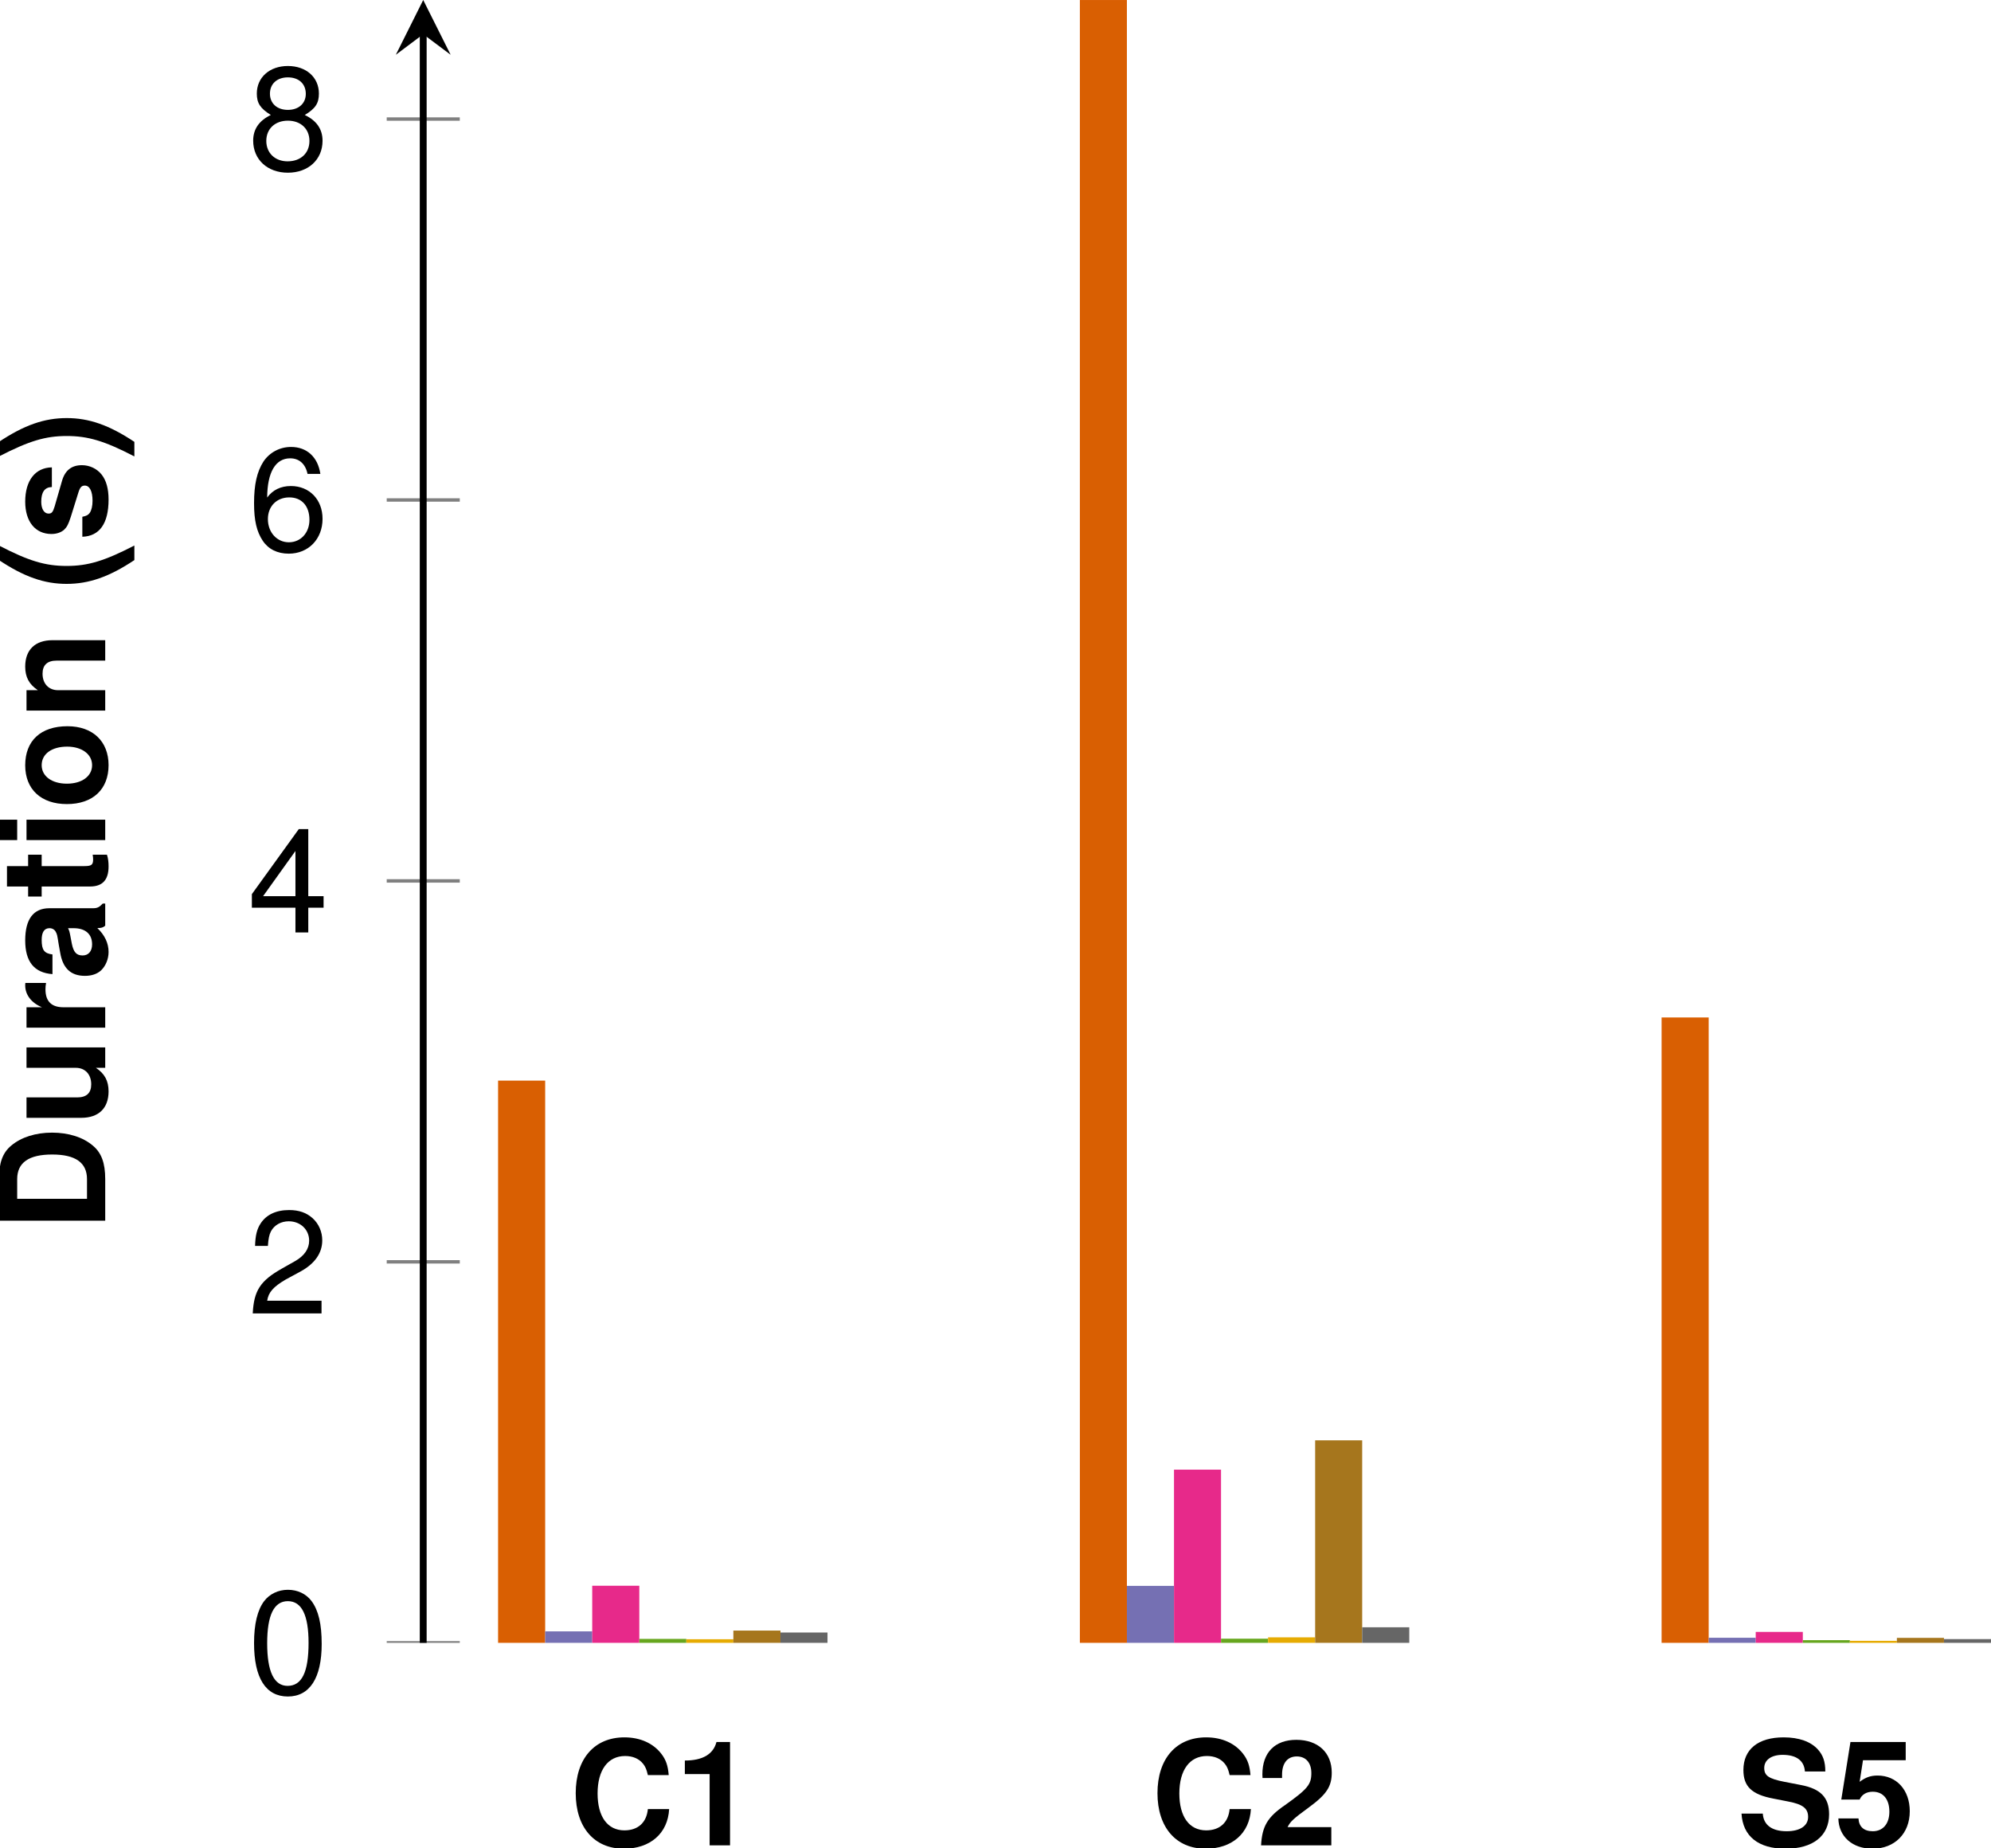
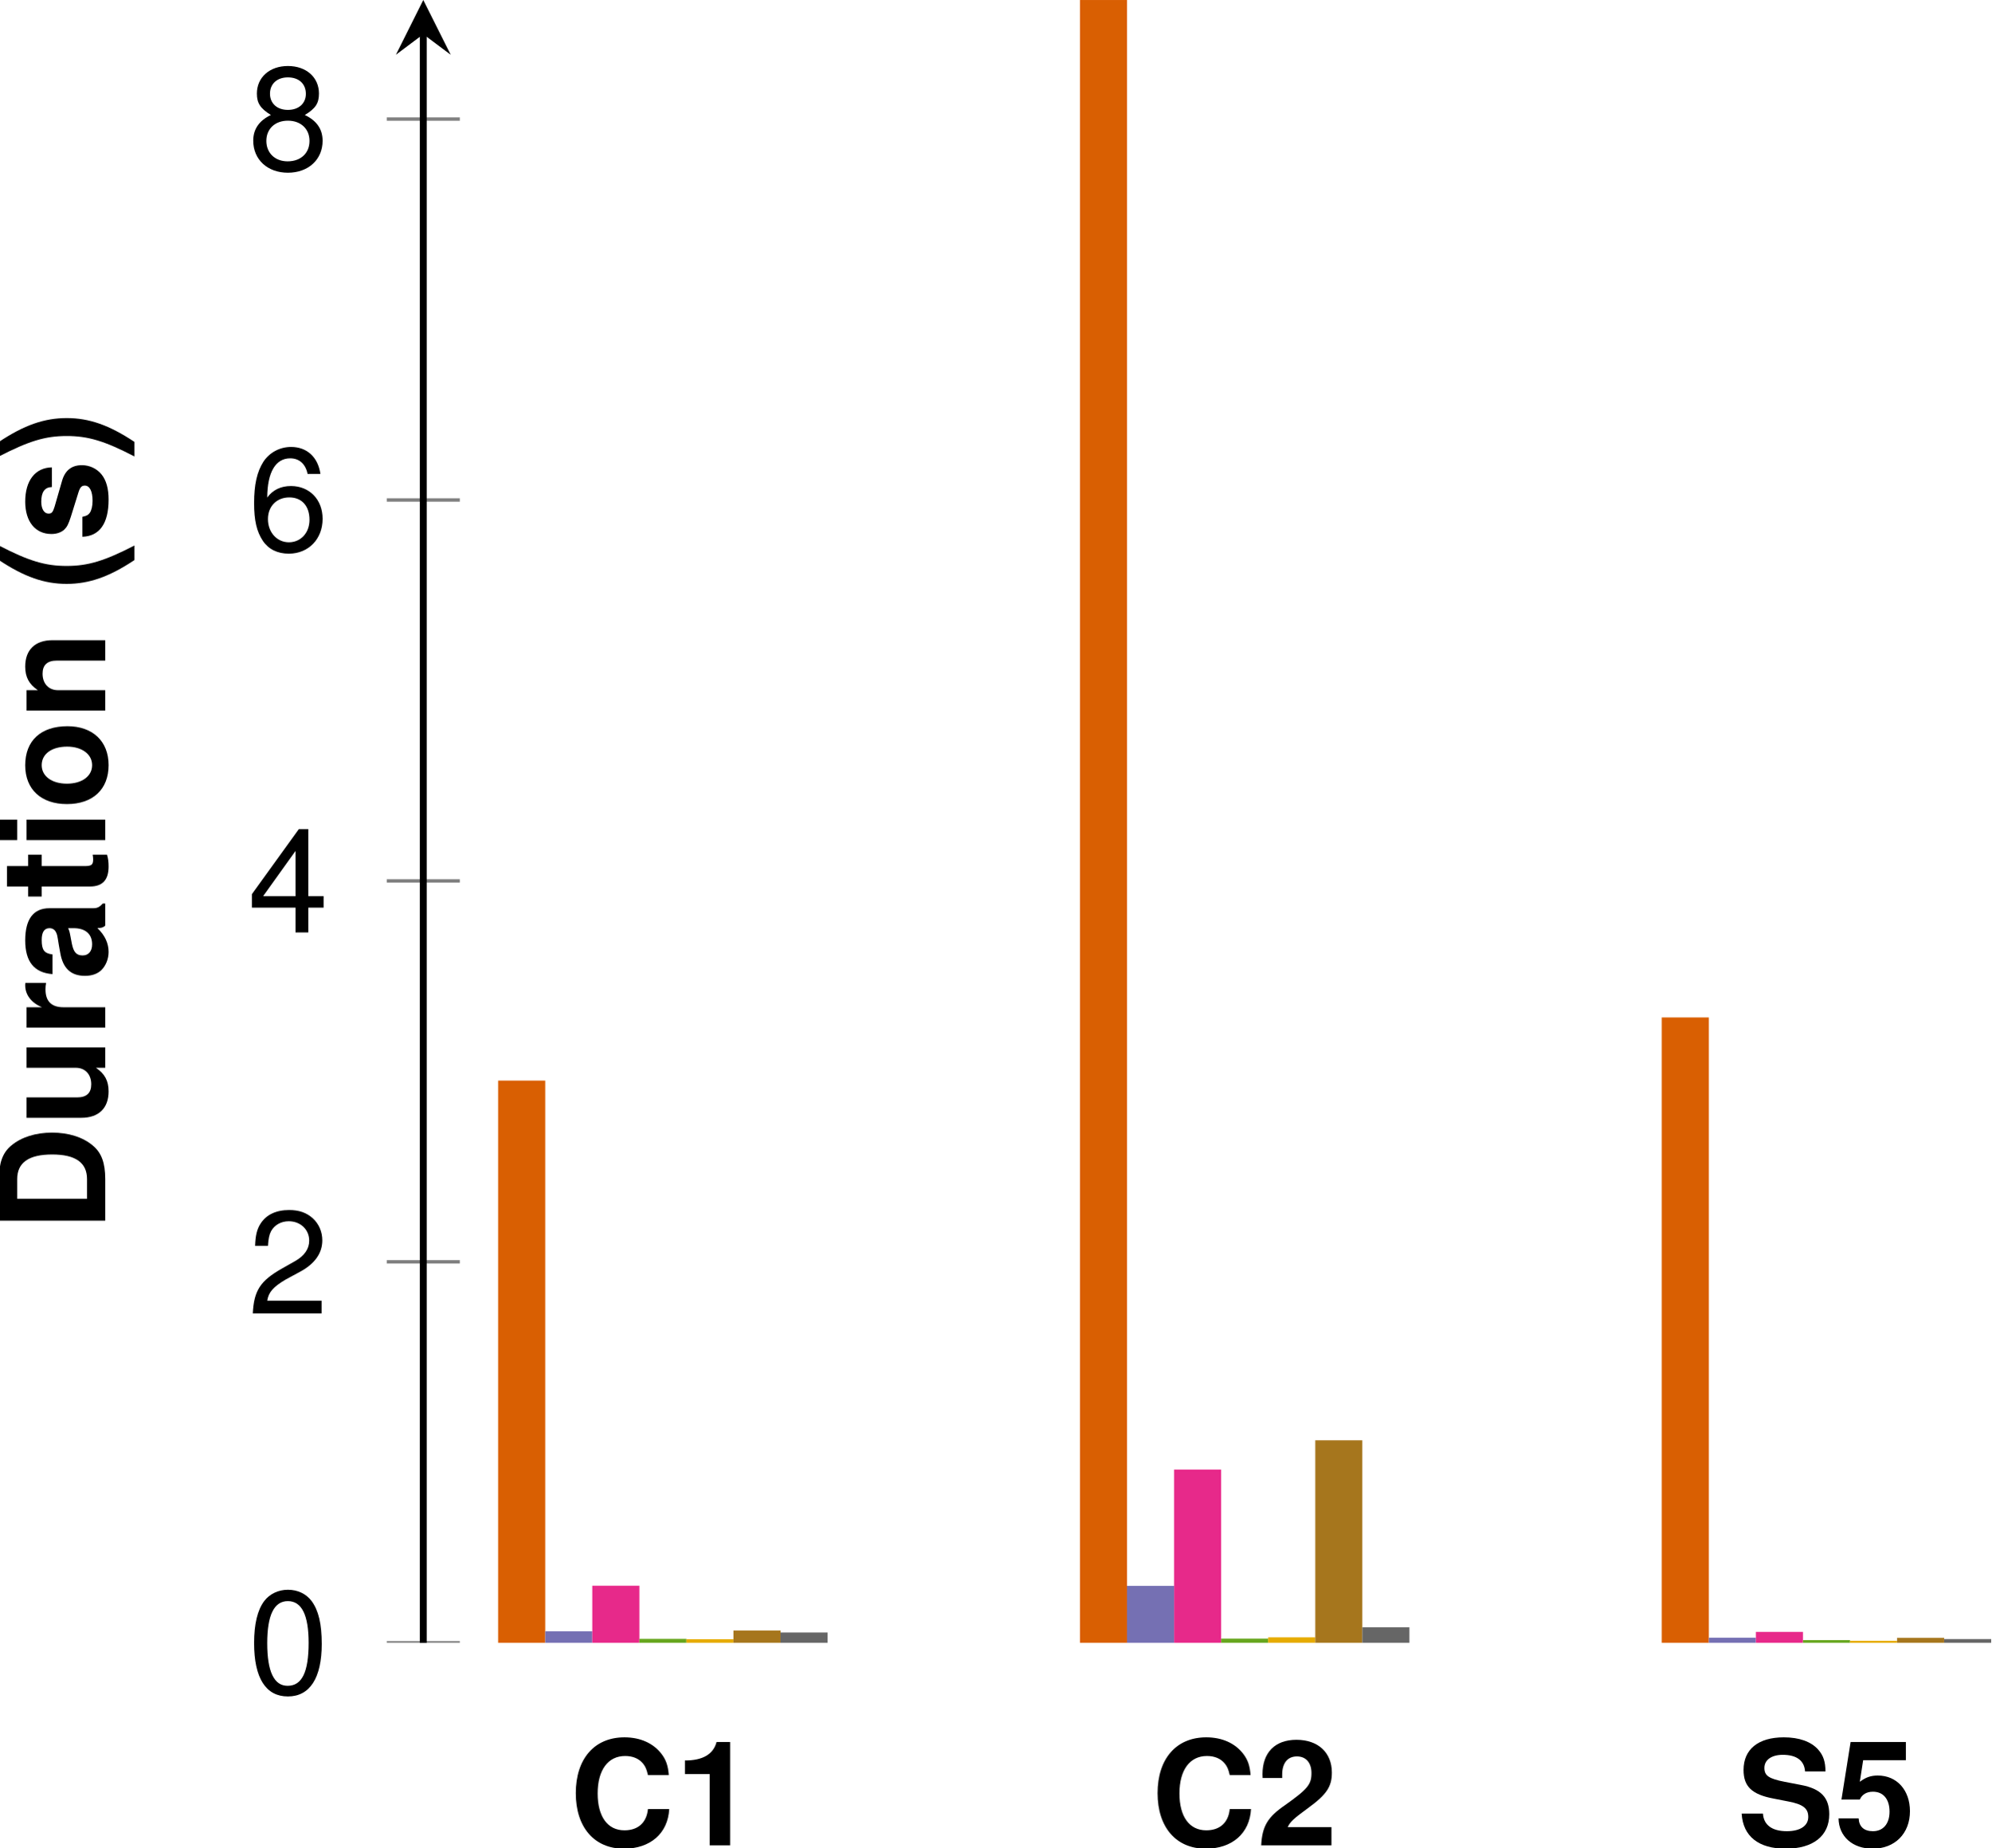
- <svg xmlns="http://www.w3.org/2000/svg" xmlns:xlink="http://www.w3.org/1999/xlink" version="1.1" width="115.927pt" height="107.546pt" viewBox="3.241 -110.739 115.927 107.546">
+ <svg xmlns="http://www.w3.org/2000/svg" xmlns:xlink="http://www.w3.org/1999/xlink" width="154.57" height="143.394" version="1.1" viewBox="3.241 -110.739 115.927 107.546">
  <defs>
    <clipPath id="clip2">
      <path d="M-113.855-15.102V-110.738H265.266V-15.102" />
    </clipPath>
    <path id="g3-48" d="M2.334-6.017C1.774-6.017 1.264-5.771 .95-5.355C.56-4.829 .365-4.022 .365-2.911C.365-.883 1.044 .195 2.334 .195C3.607 .195 4.303-.883 4.303-2.86C4.303-4.031 4.116-4.812 3.717-5.355C3.403-5.779 2.902-6.017 2.334-6.017ZM2.334-5.355C3.14-5.355 3.539-4.54 3.539-2.928C3.539-1.222 3.148-.424 2.317-.424C1.528-.424 1.129-1.256 1.129-2.902S1.528-5.355 2.334-5.355Z" />
    <path id="g3-50" d="M4.294-.738H1.129C1.205-1.23 1.477-1.544 2.215-1.977L3.064-2.436C3.904-2.894 4.336-3.513 4.336-4.252C4.336-4.752 4.133-5.219 3.776-5.541S2.979-6.017 2.41-6.017C1.646-6.017 1.078-5.745 .747-5.236C.535-4.914 .441-4.54 .424-3.929H1.171C1.197-4.336 1.247-4.583 1.349-4.778C1.544-5.143 1.935-5.363 2.385-5.363C3.064-5.363 3.573-4.88 3.573-4.235C3.573-3.759 3.293-3.352 2.758-3.047L1.977-2.605C.721-1.892 .356-1.324 .289 0H4.294V-.738Z" />
    <path id="g3-52" d="M2.775-1.443V0H3.522V-1.443H4.413V-2.113H3.522V-6.017H2.97L.238-2.232V-1.443H2.775ZM2.775-2.113H.891L2.775-4.744V-2.113Z" />
    <path id="g3-54" d="M4.226-4.447C4.082-5.431 3.437-6.017 2.52-6.017C1.858-6.017 1.264-5.694 .908-5.16C.535-4.574 .365-3.836 .365-2.741C.365-1.731 .518-1.086 .874-.552C1.197-.068 1.723 .195 2.385 .195C3.53 .195 4.353-.653 4.353-1.833C4.353-2.953 3.59-3.742 2.512-3.742C1.918-3.742 1.451-3.513 1.129-3.072C1.137-4.54 1.612-5.355 2.469-5.355C2.996-5.355 3.361-5.024 3.479-4.447H4.226ZM2.419-3.08C3.14-3.08 3.59-2.58 3.59-1.774C3.59-1.018 3.08-.467 2.393-.467C1.697-.467 1.171-1.044 1.171-1.816C1.171-2.563 1.68-3.08 2.419-3.08Z" />
    <path id="g3-56" d="M3.318-3.165C3.938-3.539 4.141-3.844 4.141-4.413C4.141-5.355 3.403-6.017 2.334-6.017C1.273-6.017 .526-5.355 .526-4.413C.526-3.853 .73-3.547 1.341-3.165C.653-2.834 .314-2.334 .314-1.672C.314-.569 1.146 .195 2.334 .195S4.353-.569 4.353-1.663C4.353-2.334 4.014-2.834 3.318-3.165ZM2.334-5.355C2.97-5.355 3.378-4.981 3.378-4.396C3.378-3.836 2.962-3.462 2.334-3.462S1.29-3.836 1.29-4.404C1.29-4.981 1.706-5.355 2.334-5.355ZM2.334-2.834C3.08-2.834 3.59-2.359 3.59-1.655C3.59-.942 3.08-.467 2.317-.467C1.587-.467 1.078-.95 1.078-1.655S1.587-2.834 2.334-2.834Z" />
    <path id="g1-40" d="M1.723-6.186C.747-4.718 .339-3.547 .339-2.249C.339-.942 .747 .229 1.723 1.697H2.571C1.672-.051 1.383-1.001 1.383-2.249C1.383-3.488 1.672-4.455 2.571-6.186H1.723Z" />
    <path id="g1-41" d="M1.035 1.697C2.011 .229 2.419-.942 2.419-2.24C2.419-3.547 2.011-4.718 1.035-6.186H.187C1.086-4.438 1.375-3.488 1.375-2.24C1.375-1.001 1.086-.034 .187 1.697H1.035Z" />
    <path id="g1-49" d="M2.02-4.15V0H3.208V-6.017H2.419C2.232-5.304 1.612-4.939 .577-4.939V-4.15H2.02Z" />
    <path id="g1-50" d="M4.345-1.061H1.799C1.952-1.383 2.139-1.553 3.021-2.198C4.065-2.962 4.37-3.42 4.37-4.235C4.37-5.397 3.573-6.144 2.308-6.144C1.061-6.144 .331-5.406 .331-4.133C.331-4.082 .331-4.014 .339-3.921H1.477V-4.116C1.477-4.786 1.791-5.177 2.334-5.177C2.86-5.177 3.182-4.812 3.182-4.209C3.182-3.547 2.97-3.284 1.646-2.342C.628-1.646 .314-1.112 .255 0H4.345V-1.061Z" />
    <path id="g1-53" d="M4.15-6.017H.933L.399-2.665H1.468C1.595-2.962 1.867-3.123 2.232-3.123C2.834-3.123 3.199-2.69 3.199-1.96C3.199-1.256 2.826-.823 2.232-.823C1.714-.823 1.426-1.086 1.4-1.57H.229C.246-.518 1.044 .195 2.215 .195C3.505 .195 4.387-.687 4.387-1.986C4.387-3.216 3.624-4.065 2.512-4.065C2.113-4.065 1.816-3.963 1.468-3.7L1.663-4.956H4.15V-6.017Z" />
    <path id="g1-67" d="M5.788-4.09C5.745-4.625 5.635-4.964 5.372-5.312C4.897-5.94 4.133-6.288 3.208-6.288C1.46-6.288 .373-5.041 .373-3.038C.373-1.052 1.451 .195 3.174 .195C4.71 .195 5.737-.696 5.813-2.113H4.574C4.498-1.324 3.997-.874 3.208-.874C2.223-.874 1.646-1.672 1.646-3.021C1.646-4.387 2.249-5.202 3.25-5.202C3.692-5.202 4.056-5.049 4.294-4.752C4.43-4.583 4.498-4.421 4.574-4.09H5.788Z" />
    <path id="g1-68" d="M.653 0H3.072C4.014 0 4.608-.221 5.024-.721C5.516-1.298 5.779-2.139 5.779-3.097C5.779-4.048 5.516-4.888 5.024-5.474C4.608-5.974 4.022-6.186 3.072-6.186H.653V0ZM1.926-1.061V-5.126H3.072C4.031-5.126 4.506-4.455 4.506-3.089C4.506-1.731 4.031-1.061 3.072-1.061H1.926Z" />
    <path id="g1-83" d="M5.151-4.303C5.151-4.871 5.024-5.244 4.718-5.584C4.303-6.042 3.615-6.288 2.724-6.288C1.239-6.288 .382-5.592 .382-4.387C.382-3.428 .866-2.962 2.122-2.724L2.987-2.554C3.836-2.393 4.15-2.155 4.15-1.655C4.15-1.137 3.675-.823 2.902-.823C2.037-.823 1.553-1.188 1.511-1.85H.272C.348-.526 1.256 .195 2.834 .195C4.43 .195 5.372-.552 5.372-1.808C5.372-2.783 4.88-3.293 3.734-3.513L2.767-3.7C1.858-3.878 1.595-4.056 1.595-4.506C1.595-4.973 2.011-5.27 2.665-5.27C3.471-5.27 3.921-4.93 3.963-4.303H5.151Z" />
    <path id="g1-97" d="M4.447-.144C4.235-.339 4.175-.467 4.175-.704V-3.25C4.175-4.184 3.539-4.659 2.3-4.659S.416-4.133 .339-3.072H1.485C1.544-3.547 1.74-3.7 2.325-3.7C2.783-3.7 3.013-3.547 3.013-3.242C3.013-3.089 2.936-2.953 2.809-2.885C2.648-2.8 2.648-2.8 2.062-2.707L1.587-2.622C.679-2.469 .238-2.003 .238-1.18C.238-.789 .348-.467 .56-.238C.823 .034 1.222 .195 1.629 .195C2.139 .195 2.605-.025 3.021-.458C3.021-.221 3.047-.136 3.157 0H4.447V-.144ZM3.013-1.842C3.013-1.154 2.673-.764 2.071-.764C1.672-.764 1.426-.976 1.426-1.315C1.426-1.672 1.612-1.842 2.105-1.943L2.512-2.02C2.826-2.079 2.877-2.096 3.013-2.164V-1.842Z" />
    <path id="g1-105" d="M1.757-4.583H.569V0H1.757V-4.583ZM1.757-6.186H.569V-5.126H1.757V-6.186Z" />
    <path id="g1-110" d="M.535-4.583V0H1.723V-2.75C1.723-3.293 2.105-3.649 2.682-3.649C3.191-3.649 3.445-3.369 3.445-2.826V0H4.633V-3.072C4.633-4.082 4.073-4.659 3.097-4.659C2.478-4.659 2.062-4.43 1.723-3.921V-4.583H.535Z" />
    <path id="g1-111" d="M2.554-4.659C1.154-4.659 .297-3.734 .297-2.232C.297-.721 1.154 .195 2.563 .195C3.955 .195 4.829-.73 4.829-2.198C4.829-3.751 3.989-4.659 2.554-4.659ZM2.563-3.7C3.216-3.7 3.641-3.114 3.641-2.215C3.641-1.358 3.199-.764 2.563-.764C1.918-.764 1.485-1.358 1.485-2.232S1.918-3.7 2.563-3.7Z" />
    <path id="g1-114" d="M.535-4.583V0H1.723V-2.436C1.723-3.131 2.071-3.479 2.767-3.479C2.894-3.479 2.979-3.471 3.14-3.445V-4.65C3.072-4.659 3.03-4.659 2.996-4.659C2.453-4.659 1.977-4.303 1.723-3.683V-4.583H.535Z" />
    <path id="g1-115" d="M4.286-3.106C4.269-4.073 3.522-4.659 2.291-4.659C1.129-4.659 .407-4.073 .407-3.131C.407-2.826 .501-2.563 .662-2.385C.823-2.223 .967-2.147 1.409-2.003L2.826-1.561C3.123-1.468 3.225-1.375 3.225-1.188C3.225-.908 2.894-.738 2.342-.738C2.037-.738 1.791-.798 1.638-.9C1.511-.993 1.46-1.086 1.409-1.332H.246C.28-.331 1.018 .195 2.41 .195C3.047 .195 3.53 .059 3.87-.212S4.413-.908 4.413-1.358C4.413-1.952 4.116-2.334 3.513-2.512L2.011-2.945C1.68-3.047 1.595-3.114 1.595-3.301C1.595-3.556 1.867-3.725 2.283-3.725C2.851-3.725 3.131-3.522 3.14-3.106H4.286Z" />
    <path id="g1-116" d="M2.554-4.489H1.892V-5.72H.704V-4.489H.119V-3.7H.704V-.883C.704-.161 1.086 .195 1.867 .195C2.13 .195 2.342 .17 2.554 .102V-.73C2.436-.713 2.368-.704 2.283-.704C1.969-.704 1.892-.798 1.892-1.205V-3.7H2.554V-4.489Z" />
    <path id="g1-117" d="M4.591 0V-4.583H3.403V-1.714C3.403-1.171 3.021-.815 2.444-.815C1.935-.815 1.68-1.086 1.68-1.638V-4.583H.492V-1.392C.492-.382 1.052 .195 2.028 .195C2.648 .195 3.064-.034 3.403-.543V0H4.591Z" />
  </defs>
  <g id="page1">
-     <path d="M32.242-15.102H34.984V-47.832H32.242ZM66.117-15.102H68.855V-110.738H66.117ZM99.988-15.102H102.73V-51.508H99.988Z" fill="#d95f02" />
-     <path d="M34.984-15.102H37.723V-15.77H34.984ZM68.855-15.102H71.598V-18.418H68.855ZM102.73-15.102H105.469V-15.398H102.73Z" fill="#7570b3" />
-     <path d="M37.723-15.102H40.465V-18.426H37.723ZM71.598-15.102H74.336V-25.184H71.598ZM105.469-15.102H108.211V-15.738H105.469Z" fill="#e7298a" />
-     <path d="M40.465-15.102H43.203V-15.332H40.465ZM74.336-15.102H77.074V-15.344H74.336ZM108.211-15.102H110.949V-15.258H108.211Z" fill="#66a61e" />
-     <path d="M43.203-15.102H45.941V-15.312H43.203ZM77.074-15.102H79.816V-15.422H77.074ZM110.949-15.102H113.688V-15.219H110.949Z" fill="#e6ab02" />
-     <path d="M45.941-15.102H48.684V-15.816H45.941ZM79.816-15.102H82.555V-26.891H79.816ZM113.688-15.102H116.43V-15.391H113.688Z" fill="#a6761d" />
-     <path d="M48.684-15.102H51.422V-15.703H48.684ZM82.555-15.102H85.297V-16.008H82.555ZM116.43-15.102H119.168V-15.32H116.43Z" fill="#666" />
-     <path d="M25.758-15.102H30.012M25.758-37.281H30.012M25.758-59.457H30.012M25.758-81.633H30.012M25.758-103.809H30.012" stroke="#808080" fill="none" stroke-width=".199" stroke-miterlimit="10" clip-path="url(#clip2)" />
-     <path d="M27.883-15.102V-108.746" stroke="#000" fill="none" stroke-width=".399" stroke-miterlimit="10" />
+     <path fill="#d95f02" d="M32.242-15.102H34.984V-47.832H32.242ZM66.117-15.102H68.855V-110.738H66.117ZM99.988-15.102H102.73V-51.508H99.988Z" />
+     <path fill="#7570b3" d="M34.984-15.102H37.723V-15.77H34.984ZM68.855-15.102H71.598V-18.418H68.855ZM102.73-15.102H105.469V-15.398H102.73Z" />
+     <path fill="#e7298a" d="M37.723-15.102H40.465V-18.426H37.723ZM71.598-15.102H74.336V-25.184H71.598ZM105.469-15.102H108.211V-15.738H105.469Z" />
+     <path fill="#66a61e" d="M40.465-15.102H43.203V-15.332H40.465ZM74.336-15.102H77.074V-15.344H74.336ZM108.211-15.102H110.949V-15.258H108.211Z" />
+     <path fill="#e6ab02" d="M43.203-15.102H45.941V-15.312H43.203ZM77.074-15.102H79.816V-15.422H77.074ZM110.949-15.102H113.688V-15.219H110.949Z" />
+     <path fill="#a6761d" d="M45.941-15.102H48.684V-15.816H45.941ZM79.816-15.102H82.555V-26.891H79.816ZM113.688-15.102H116.43V-15.391H113.688Z" />
+     <path fill="#666" d="M48.684-15.102H51.422V-15.703H48.684ZM82.555-15.102H85.297V-16.008H82.555ZM116.43-15.102H119.168V-15.32H116.43Z" />
+     <path fill="none" stroke="gray" stroke-miterlimit="10" stroke-width=".199" d="M25.758-15.102H30.012M25.758-37.281H30.012M25.758-59.457H30.012M25.758-81.633H30.012M25.758-103.809H30.012" clip-path="url(#clip2)" />
+     <path fill="none" stroke="#000" stroke-miterlimit="10" stroke-width=".399" d="M27.883-15.102V-108.746" />
    <path d="M27.883-110.739L26.289-107.551L27.883-108.747L29.48-107.551" />
    <g transform="matrix(1 0 0 1 -33.3285 26.89518)">
      <use x="69.718" y="-30.207" xlink:href="#g1-67" />
      <use x="75.868" y="-30.207" xlink:href="#g1-49" />
    </g>
    <g transform="matrix(1 0 0 1 .5446 26.89518)">
      <use x="69.718" y="-30.207" xlink:href="#g1-67" />
      <use x="75.868" y="-30.207" xlink:href="#g1-50" />
    </g>
    <g transform="matrix(1 0 0 1 34.6516 26.89518)">
      <use x="69.718" y="-30.207" xlink:href="#g1-83" />
      <use x="75.4" y="-30.207" xlink:href="#g1-53" />
    </g>
    <g transform="matrix(1 0 0 1 -52.0496 18.0338)">
      <use x="69.718" y="-30.207" xlink:href="#g3-48" />
    </g>
    <g transform="matrix(1 0 0 1 -52.0496 -4.0726)">
      <use x="69.718" y="-30.207" xlink:href="#g3-50" />
    </g>
    <g transform="matrix(1 0 0 1 -52.0496 -26.2492)">
      <use x="69.718" y="-30.207" xlink:href="#g3-52" />
    </g>
    <g transform="matrix(1 0 0 1 -52.0496 -48.4961)">
      <use x="69.718" y="-30.207" xlink:href="#g3-54" />
    </g>
    <g transform="matrix(1 0 0 1 -52.0496 -70.6731)">
      <use x="69.718" y="-30.207" xlink:href="#g3-56" />
    </g>
    <g transform="matrix(0 -1 1 0 39.5745 30.6941)">
      <use x="69.718" y="-30.207" xlink:href="#g1-68" />
      <use x="75.868" y="-30.207" xlink:href="#g1-117" />
      <use x="81.073" y="-30.207" xlink:href="#g1-114" />
      <use x="84.386" y="-30.207" xlink:href="#g1-97" />
      <use x="89.122" y="-30.207" xlink:href="#g1-116" />
      <use x="91.959" y="-30.207" xlink:href="#g1-105" />
      <use x="94.327" y="-30.207" xlink:href="#g1-111" />
      <use x="99.531" y="-30.207" xlink:href="#g1-110" />
      <use x="107.104" y="-30.207" xlink:href="#g1-40" />
      <use x="109.94" y="-30.207" xlink:href="#g1-115" />
      <use x="114.676" y="-30.207" xlink:href="#g1-41" />
    </g>
  </g>
</svg>
